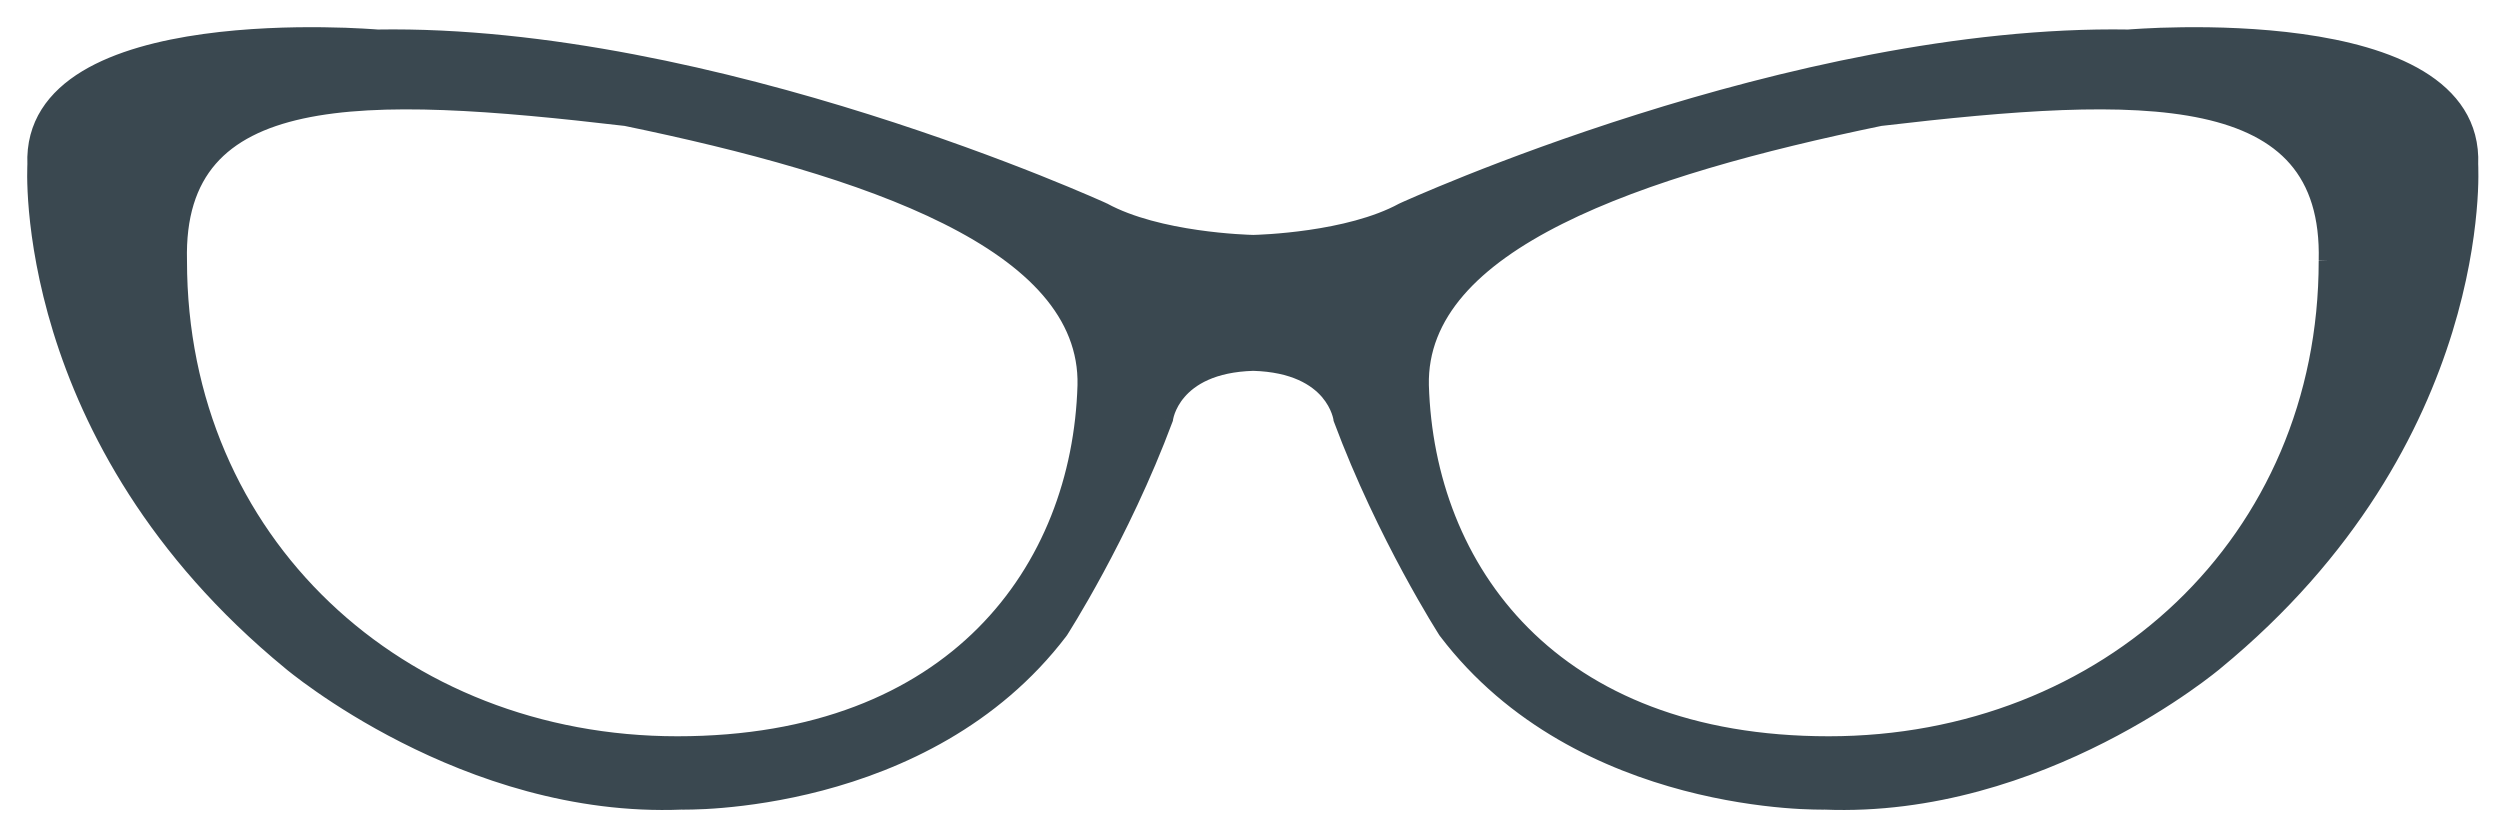
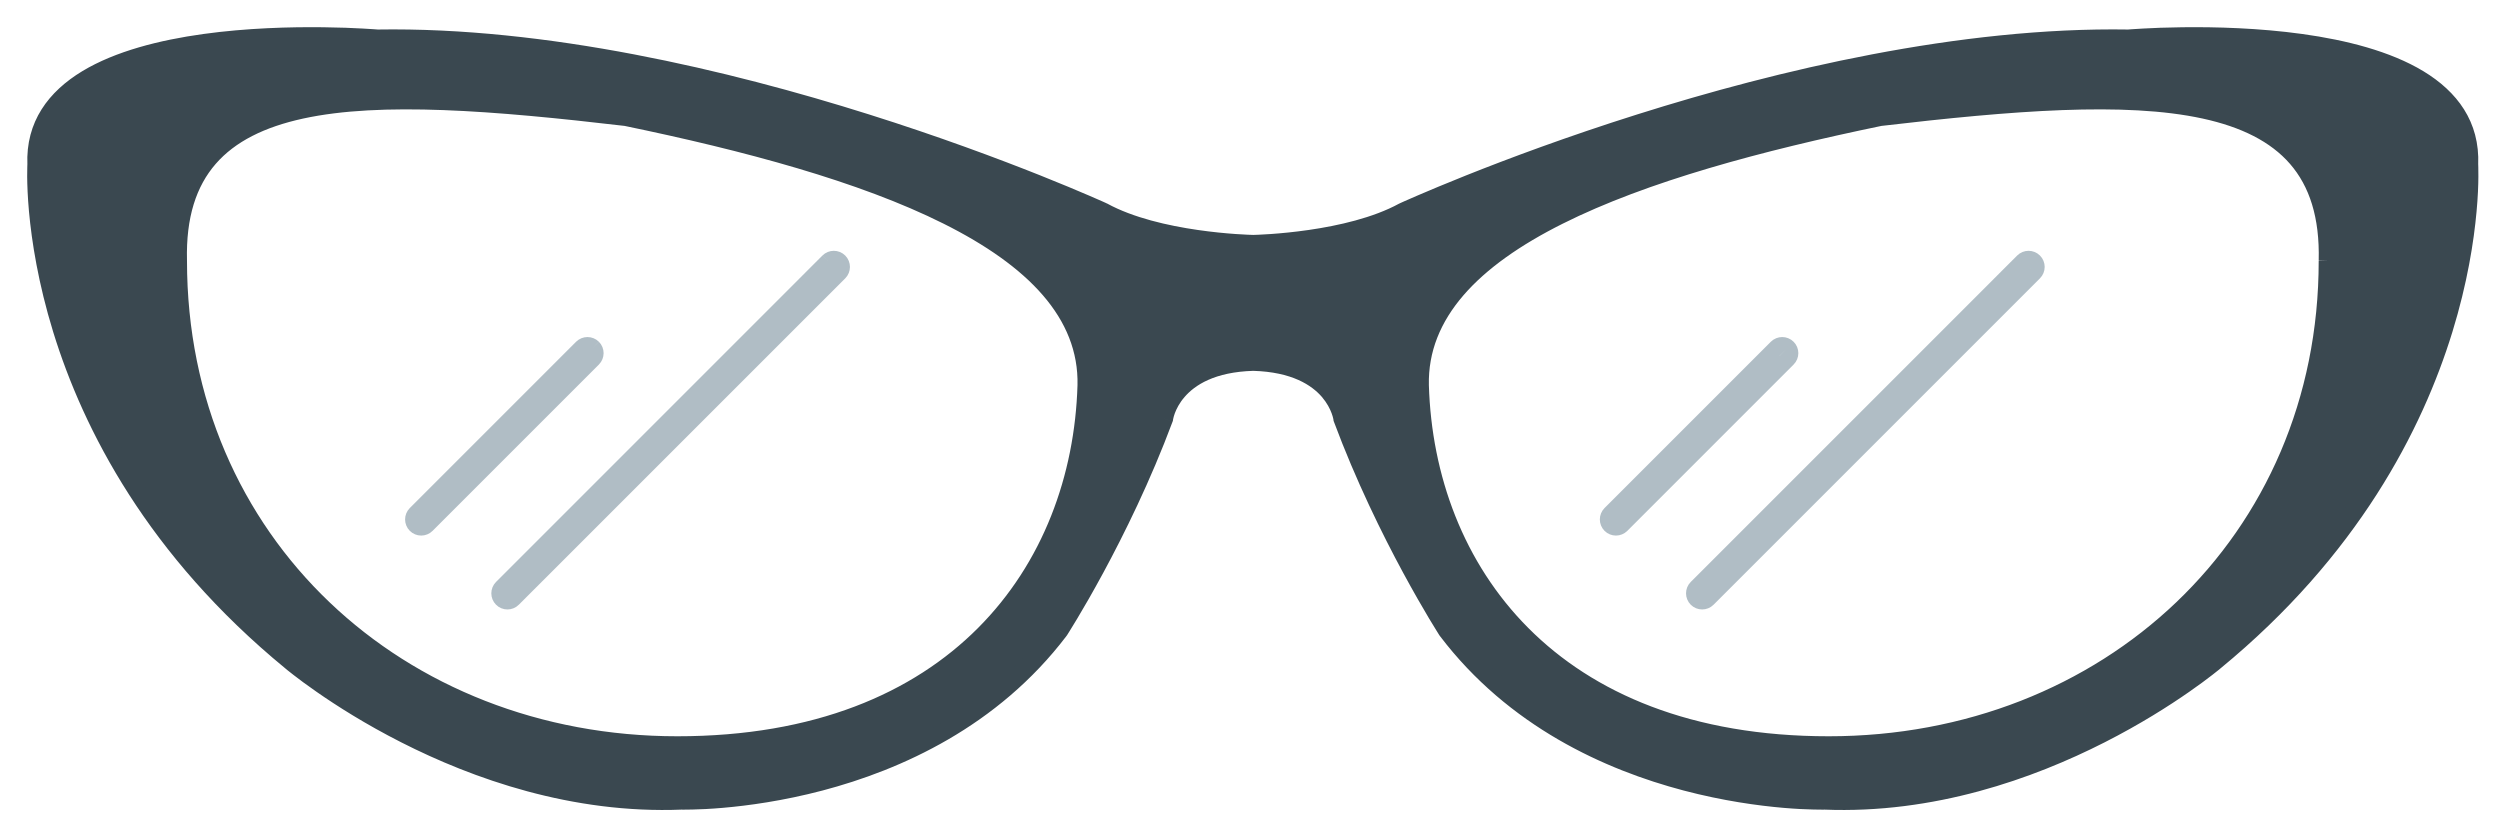
<svg xmlns="http://www.w3.org/2000/svg" width="69" height="23" viewBox="0 0 69 23" fill="none">
-   <path fill-rule="evenodd" clip-rule="evenodd" d="M64.246 7.201C64.246 14.978 58.151 20.571 50.473 20.571C42.794 20.571 39.338 15.725 39.188 10.635C39.097 6.642 45.267 4.6 51.882 3.229C59.17 2.375 64.376 2.223 64.246 7.201ZM29.989 10.635C29.839 15.725 26.38 20.571 18.695 20.571C11.011 20.571 4.911 14.978 4.911 7.201C4.781 2.223 9.991 2.375 17.285 3.229C23.905 4.6 30.08 6.642 29.989 10.635ZM68.148 4.539C68.329 0.232 58.749 1.065 58.749 1.065C49.48 0.912 38.736 5.84 38.736 5.84C37.224 6.665 34.754 6.73 34.59 6.734C34.426 6.73 31.955 6.665 30.441 5.84C30.441 5.84 19.689 0.912 10.413 1.065C10.413 1.065 0.825 0.232 1.006 4.539C1.006 4.539 0.534 12.098 8.033 18.255C8.033 18.255 12.852 22.339 18.816 22.095C18.816 22.095 25.532 22.278 29.236 17.401C29.236 17.401 30.923 14.787 32.128 11.553C32.128 11.553 32.311 10.05 34.59 9.985C36.867 10.05 37.051 11.553 37.051 11.553C38.255 14.787 39.94 17.401 39.94 17.401C43.641 22.278 50.352 22.095 50.352 22.095C56.311 22.339 61.126 18.255 61.126 18.255C68.619 12.098 68.148 4.539 68.148 4.539Z" fill="#3A4850" />
-   <path d="M39.188 10.635L38.938 10.641L38.938 10.643L39.188 10.635ZM51.882 3.229L51.853 2.981L51.842 2.982L51.831 2.984L51.882 3.229ZM4.911 7.201H5.161L5.161 7.195L4.911 7.201ZM17.285 3.229L17.335 2.984L17.325 2.982L17.314 2.981L17.285 3.229ZM58.749 1.065L58.745 1.315L58.757 1.315L58.77 1.314L58.749 1.065ZM38.736 5.84L38.632 5.613L38.624 5.616L38.616 5.62L38.736 5.84ZM34.59 6.734L34.585 6.984L34.596 6.984L34.59 6.734ZM30.441 5.84L30.561 5.62L30.553 5.616L30.545 5.613L30.441 5.84ZM10.413 1.065L10.391 1.314L10.404 1.315L10.417 1.315L10.413 1.065ZM1.006 4.539L1.255 4.555L1.256 4.542L1.256 4.529L1.006 4.539ZM8.033 18.255L8.195 18.064L8.192 18.062L8.033 18.255ZM18.816 22.095L18.822 21.845L18.814 21.845L18.805 21.845L18.816 22.095ZM29.236 17.401L29.435 17.553L29.441 17.545L29.446 17.537L29.236 17.401ZM32.128 11.553L32.362 11.64L32.372 11.613L32.376 11.583L32.128 11.553ZM34.59 9.985L34.597 9.735L34.59 9.735L34.583 9.735L34.59 9.985ZM37.051 11.553L36.803 11.583L36.806 11.612L36.816 11.64L37.051 11.553ZM39.94 17.401L39.73 17.537L39.735 17.545L39.741 17.553L39.94 17.401ZM50.352 22.095L50.362 21.845L50.354 21.845L50.346 21.845L50.352 22.095ZM61.126 18.255L60.967 18.062L60.964 18.064L61.126 18.255ZM63.996 7.201C63.996 14.829 58.024 20.321 50.473 20.321V20.821C58.278 20.821 64.496 15.127 64.496 7.201H63.996ZM50.473 20.321C46.689 20.321 43.972 19.129 42.184 17.335C40.393 15.54 39.511 13.12 39.437 10.628L38.938 10.643C39.014 13.241 39.936 15.789 41.83 17.688C43.727 19.591 46.579 20.821 50.473 20.821V20.321ZM39.437 10.63C39.396 8.788 40.792 7.344 43.132 6.173C45.459 5.007 48.628 4.159 51.933 3.474L51.831 2.984C48.52 3.67 45.297 4.529 42.908 5.726C40.532 6.916 38.889 8.49 38.938 10.641L39.437 10.63ZM51.911 3.477C55.564 3.049 58.645 2.805 60.793 3.272C61.861 3.505 62.669 3.907 63.205 4.524C63.737 5.137 64.027 5.995 63.996 7.195L64.496 7.208C64.529 5.919 64.218 4.928 63.583 4.196C62.951 3.469 62.027 3.029 60.899 2.784C58.655 2.296 55.488 2.555 51.853 2.981L51.911 3.477ZM29.739 10.628C29.666 13.12 28.783 15.54 26.991 17.335C25.201 19.129 22.482 20.321 18.695 20.321V20.821C22.592 20.821 25.446 19.591 27.344 17.689C29.24 15.789 30.162 13.241 30.239 10.643L29.739 10.628ZM18.695 20.321C11.138 20.321 5.161 14.829 5.161 7.201H4.661C4.661 15.127 10.884 20.821 18.695 20.821V20.321ZM5.161 7.195C5.13 5.995 5.42 5.138 5.953 4.524C6.489 3.907 7.298 3.505 8.367 3.272C10.517 2.805 13.6 3.049 17.256 3.477L17.314 2.981C13.676 2.555 10.507 2.296 8.261 2.784C7.132 3.029 6.207 3.469 5.575 4.196C4.94 4.928 4.627 5.919 4.661 7.208L5.161 7.195ZM17.234 3.474C20.541 4.159 23.713 5.007 26.042 6.173C28.383 7.344 29.781 8.788 29.739 10.63L30.239 10.641C30.288 8.49 28.644 6.916 26.266 5.725C23.875 4.529 20.649 3.67 17.335 2.984L17.234 3.474ZM68.398 4.55C68.448 3.357 67.812 2.526 66.885 1.965C65.969 1.411 64.749 1.106 63.55 0.939C62.347 0.772 61.142 0.741 60.24 0.752C59.788 0.757 59.411 0.773 59.146 0.788C59.014 0.795 58.91 0.802 58.838 0.807C58.802 0.81 58.775 0.812 58.756 0.813C58.747 0.814 58.74 0.815 58.735 0.815C58.732 0.815 58.73 0.815 58.729 0.816C58.728 0.816 58.728 0.816 58.728 0.816C58.727 0.816 58.727 0.816 58.727 0.816C58.727 0.816 58.727 0.816 58.749 1.065C58.77 1.314 58.77 1.314 58.77 1.314C58.77 1.314 58.77 1.314 58.77 1.314C58.771 1.314 58.771 1.314 58.772 1.314C58.773 1.314 58.774 1.314 58.776 1.313C58.781 1.313 58.787 1.312 58.796 1.312C58.813 1.31 58.84 1.308 58.874 1.306C58.943 1.301 59.044 1.294 59.174 1.287C59.432 1.273 59.802 1.257 60.246 1.252C61.134 1.241 62.312 1.272 63.481 1.434C64.656 1.598 65.797 1.892 66.626 2.393C67.445 2.888 67.938 3.568 67.898 4.529L68.398 4.55ZM58.753 0.815C54.078 0.738 49.045 1.941 45.191 3.157C43.262 3.765 41.623 4.379 40.467 4.84C39.889 5.071 39.431 5.264 39.117 5.399C38.96 5.466 38.839 5.52 38.757 5.556C38.716 5.574 38.685 5.588 38.664 5.598C38.654 5.603 38.646 5.606 38.64 5.609C38.638 5.61 38.636 5.611 38.634 5.612C38.633 5.612 38.633 5.612 38.633 5.612C38.632 5.612 38.632 5.612 38.632 5.612C38.632 5.613 38.632 5.613 38.736 5.84C38.84 6.067 38.84 6.067 38.84 6.067C38.84 6.067 38.84 6.067 38.841 6.067C38.841 6.067 38.841 6.067 38.842 6.066C38.843 6.066 38.845 6.065 38.847 6.064C38.852 6.061 38.86 6.058 38.87 6.053C38.89 6.044 38.921 6.031 38.961 6.013C39.041 5.977 39.16 5.925 39.315 5.858C39.625 5.724 40.078 5.533 40.652 5.305C41.8 4.847 43.426 4.238 45.342 3.634C49.177 2.424 54.15 1.239 58.745 1.315L58.753 0.815ZM38.616 5.62C37.9 6.011 36.94 6.229 36.121 6.347C35.308 6.465 34.661 6.482 34.585 6.484L34.596 6.984C34.683 6.982 35.352 6.964 36.193 6.842C37.028 6.721 38.06 6.493 38.856 6.059L38.616 5.62ZM34.596 6.484C34.519 6.482 33.871 6.465 33.058 6.347C32.238 6.229 31.278 6.011 30.561 5.62L30.322 6.059C31.118 6.493 32.15 6.721 32.986 6.842C33.828 6.964 34.498 6.982 34.585 6.984L34.596 6.484ZM30.441 5.84C30.545 5.613 30.545 5.613 30.545 5.612C30.545 5.612 30.545 5.612 30.545 5.612C30.544 5.612 30.544 5.612 30.543 5.612C30.542 5.611 30.54 5.61 30.537 5.609C30.531 5.606 30.523 5.603 30.513 5.598C30.492 5.588 30.461 5.574 30.42 5.556C30.338 5.52 30.217 5.466 30.06 5.399C29.746 5.264 29.288 5.071 28.709 4.84C27.551 4.379 25.912 3.765 23.981 3.157C20.123 1.941 15.086 0.738 10.409 0.815L10.417 1.315C15.015 1.239 19.992 2.424 23.83 3.634C25.747 4.238 27.375 4.847 28.524 5.305C29.098 5.533 29.552 5.724 29.862 5.858C30.017 5.925 30.136 5.977 30.216 6.013C30.256 6.031 30.287 6.044 30.307 6.054C30.317 6.058 30.325 6.062 30.33 6.064C30.332 6.065 30.334 6.066 30.335 6.066C30.336 6.067 30.336 6.067 30.337 6.067C30.337 6.067 30.337 6.067 30.337 6.067C30.337 6.067 30.337 6.067 30.441 5.84ZM10.413 1.065C10.434 0.816 10.434 0.816 10.434 0.816C10.434 0.816 10.434 0.816 10.434 0.816C10.433 0.816 10.433 0.816 10.432 0.816C10.431 0.815 10.429 0.815 10.427 0.815C10.422 0.815 10.414 0.814 10.405 0.813C10.386 0.812 10.359 0.81 10.323 0.807C10.252 0.802 10.147 0.795 10.015 0.788C9.75 0.773 9.373 0.757 8.92 0.752C8.017 0.741 6.811 0.772 5.607 0.939C4.408 1.106 3.187 1.411 2.27 1.965C1.343 2.526 0.706 3.357 0.756 4.55L1.256 4.529C1.215 3.568 1.709 2.888 2.529 2.393C3.359 1.892 4.501 1.598 5.676 1.434C6.846 1.272 8.025 1.241 8.914 1.252C9.358 1.257 9.729 1.273 9.987 1.287C10.117 1.294 10.218 1.301 10.287 1.306C10.322 1.308 10.348 1.31 10.365 1.312C10.374 1.312 10.381 1.313 10.385 1.313C10.387 1.314 10.389 1.314 10.39 1.314C10.39 1.314 10.391 1.314 10.391 1.314C10.391 1.314 10.391 1.314 10.391 1.314C10.391 1.314 10.391 1.314 10.413 1.065ZM1.006 4.539C0.756 4.524 0.756 4.524 0.756 4.524C0.756 4.524 0.756 4.524 0.756 4.525C0.756 4.525 0.756 4.526 0.756 4.526C0.756 4.527 0.756 4.529 0.756 4.531C0.756 4.536 0.755 4.542 0.755 4.55C0.754 4.566 0.753 4.589 0.753 4.619C0.751 4.678 0.749 4.766 0.75 4.878C0.752 5.103 0.763 5.429 0.8 5.839C0.875 6.659 1.053 7.813 1.468 9.162C2.3 11.861 4.082 15.334 7.875 18.448L8.192 18.062C4.486 15.019 2.753 11.634 1.946 9.015C1.542 7.704 1.37 6.584 1.298 5.794C1.263 5.399 1.252 5.087 1.25 4.874C1.249 4.768 1.251 4.687 1.252 4.633C1.253 4.606 1.254 4.586 1.255 4.573C1.255 4.566 1.255 4.561 1.255 4.558C1.255 4.557 1.255 4.556 1.255 4.555C1.255 4.555 1.255 4.555 1.255 4.555C1.255 4.555 1.255 4.555 1.255 4.555C1.255 4.555 1.255 4.555 1.006 4.539ZM8.033 18.255C7.872 18.446 7.872 18.446 7.872 18.446C7.872 18.446 7.872 18.446 7.872 18.446C7.872 18.446 7.873 18.446 7.873 18.447C7.874 18.447 7.875 18.448 7.876 18.449C7.879 18.452 7.883 18.455 7.888 18.459C7.898 18.467 7.912 18.479 7.931 18.495C7.969 18.526 8.026 18.571 8.099 18.627C8.245 18.741 8.46 18.902 8.737 19.094C9.289 19.479 10.088 19.988 11.075 20.489C13.047 21.491 15.786 22.469 18.826 22.345L18.805 21.845C15.882 21.965 13.23 21.023 11.301 20.044C10.338 19.554 9.56 19.058 9.022 18.684C8.754 18.497 8.546 18.341 8.405 18.232C8.335 18.178 8.282 18.135 8.247 18.107C8.229 18.092 8.216 18.081 8.207 18.074C8.203 18.071 8.2 18.068 8.198 18.066C8.197 18.065 8.196 18.065 8.195 18.064C8.195 18.064 8.195 18.064 8.195 18.064C8.195 18.064 8.195 18.064 8.195 18.064C8.195 18.064 8.195 18.064 8.033 18.255ZM18.816 22.095C18.809 22.345 18.809 22.345 18.809 22.345C18.809 22.345 18.809 22.345 18.809 22.345C18.81 22.345 18.81 22.345 18.811 22.345C18.812 22.345 18.813 22.345 18.815 22.345C18.819 22.345 18.824 22.345 18.831 22.346C18.845 22.346 18.865 22.346 18.891 22.346C18.943 22.346 19.02 22.346 19.117 22.343C19.313 22.339 19.595 22.327 19.944 22.297C20.643 22.237 21.613 22.105 22.7 21.819C24.873 21.247 27.537 20.051 29.435 17.553L29.037 17.25C27.231 19.628 24.685 20.779 22.573 21.335C21.519 21.613 20.578 21.74 19.901 21.798C19.563 21.828 19.292 21.839 19.105 21.844C19.012 21.846 18.941 21.846 18.893 21.846C18.869 21.846 18.851 21.846 18.839 21.846C18.833 21.846 18.829 21.845 18.826 21.845C18.825 21.845 18.823 21.845 18.823 21.845C18.823 21.845 18.822 21.845 18.822 21.845C18.822 21.845 18.822 21.845 18.822 21.845C18.822 21.845 18.822 21.845 18.816 22.095ZM29.236 17.401C29.446 17.537 29.447 17.537 29.447 17.537C29.447 17.537 29.447 17.537 29.447 17.537C29.447 17.537 29.447 17.537 29.447 17.536C29.447 17.536 29.448 17.535 29.448 17.535C29.449 17.533 29.45 17.531 29.452 17.529C29.455 17.523 29.46 17.515 29.467 17.505C29.48 17.485 29.499 17.454 29.523 17.415C29.573 17.336 29.644 17.22 29.733 17.071C29.912 16.773 30.162 16.341 30.45 15.809C31.026 14.744 31.754 13.271 32.362 11.64L31.893 11.466C31.296 13.068 30.579 14.52 30.01 15.571C29.726 16.096 29.48 16.521 29.304 16.814C29.216 16.96 29.147 17.074 29.099 17.151C29.075 17.189 29.057 17.218 29.044 17.237C29.038 17.247 29.034 17.254 29.031 17.259C29.029 17.262 29.028 17.263 29.027 17.264C29.027 17.265 29.027 17.265 29.026 17.266C29.026 17.266 29.026 17.266 29.026 17.266C29.026 17.266 29.026 17.266 29.026 17.266C29.026 17.266 29.026 17.266 29.236 17.401ZM32.128 11.553C32.376 11.583 32.376 11.583 32.376 11.584C32.376 11.584 32.376 11.584 32.376 11.584C32.376 11.584 32.376 11.584 32.376 11.584C32.376 11.585 32.376 11.585 32.376 11.585C32.376 11.585 32.376 11.585 32.376 11.585C32.376 11.584 32.376 11.582 32.377 11.578C32.378 11.572 32.38 11.56 32.384 11.544C32.391 11.512 32.404 11.464 32.426 11.404C32.471 11.285 32.551 11.122 32.694 10.957C32.973 10.633 33.518 10.266 34.597 10.235L34.583 9.735C33.383 9.769 32.698 10.186 32.315 10.63C32.127 10.848 32.019 11.065 31.958 11.23C31.927 11.312 31.908 11.382 31.896 11.432C31.891 11.457 31.887 11.478 31.884 11.493C31.883 11.501 31.882 11.507 31.881 11.512C31.881 11.515 31.88 11.517 31.88 11.518C31.88 11.519 31.88 11.52 31.88 11.521C31.88 11.521 31.88 11.521 31.88 11.522C31.88 11.522 31.88 11.522 31.88 11.522C31.88 11.522 31.88 11.523 32.128 11.553ZM34.583 10.235C35.661 10.266 36.206 10.633 36.485 10.956C36.627 11.122 36.708 11.285 36.752 11.404C36.774 11.464 36.788 11.512 36.795 11.544C36.798 11.56 36.801 11.572 36.802 11.578C36.802 11.582 36.803 11.584 36.803 11.585C36.803 11.585 36.803 11.585 36.803 11.585C36.803 11.585 36.803 11.585 36.803 11.584C36.803 11.584 36.803 11.584 36.803 11.584C36.803 11.584 36.803 11.584 36.803 11.584C36.803 11.583 36.803 11.583 37.051 11.553C37.299 11.523 37.299 11.522 37.299 11.522C37.299 11.522 37.299 11.522 37.299 11.522C37.299 11.521 37.299 11.521 37.299 11.521C37.299 11.52 37.299 11.519 37.298 11.518C37.298 11.517 37.298 11.515 37.298 11.512C37.297 11.507 37.296 11.501 37.294 11.493C37.292 11.478 37.288 11.457 37.282 11.432C37.27 11.382 37.252 11.312 37.221 11.23C37.16 11.065 37.052 10.848 36.864 10.63C36.481 10.186 35.797 9.769 34.597 9.735L34.583 10.235ZM36.816 11.64C37.424 13.271 38.151 14.744 38.727 15.809C39.015 16.341 39.265 16.772 39.443 17.071C39.532 17.22 39.604 17.336 39.653 17.415C39.677 17.454 39.697 17.485 39.709 17.505C39.716 17.515 39.721 17.523 39.724 17.529C39.726 17.531 39.727 17.533 39.728 17.535C39.729 17.535 39.729 17.536 39.729 17.536C39.729 17.536 39.73 17.537 39.73 17.537C39.73 17.537 39.73 17.537 39.73 17.537C39.73 17.537 39.73 17.537 39.94 17.401C40.15 17.266 40.15 17.266 40.15 17.266C40.15 17.266 40.15 17.266 40.15 17.266C40.15 17.266 40.15 17.266 40.15 17.266C40.15 17.265 40.149 17.265 40.149 17.265C40.148 17.263 40.147 17.262 40.146 17.259C40.142 17.254 40.138 17.247 40.132 17.238C40.12 17.218 40.101 17.189 40.077 17.151C40.03 17.074 39.96 16.96 39.872 16.814C39.697 16.521 39.451 16.096 39.167 15.571C38.598 14.52 37.882 13.069 37.285 11.466L36.816 11.64ZM39.741 17.553C41.637 20.051 44.299 21.247 46.471 21.819C47.557 22.105 48.527 22.237 49.224 22.297C49.574 22.327 49.855 22.339 50.051 22.343C50.148 22.346 50.225 22.346 50.277 22.346C50.303 22.346 50.323 22.346 50.337 22.346C50.344 22.345 50.349 22.345 50.353 22.345C50.355 22.345 50.356 22.345 50.357 22.345C50.358 22.345 50.358 22.345 50.358 22.345C50.359 22.345 50.359 22.345 50.359 22.345C50.359 22.345 50.359 22.345 50.352 22.095C50.346 21.845 50.346 21.845 50.346 21.845C50.346 21.845 50.346 21.845 50.346 21.845C50.346 21.845 50.345 21.845 50.345 21.845C50.344 21.845 50.343 21.845 50.342 21.845C50.339 21.845 50.335 21.846 50.329 21.846C50.317 21.846 50.299 21.846 50.275 21.846C50.227 21.846 50.156 21.846 50.063 21.844C49.877 21.839 49.605 21.828 49.267 21.798C48.591 21.74 47.651 21.613 46.598 21.335C44.488 20.779 41.944 19.628 40.139 17.25L39.741 17.553ZM50.342 22.345C53.38 22.469 56.117 21.491 58.087 20.489C59.073 19.988 59.871 19.479 60.423 19.094C60.7 18.902 60.914 18.741 61.061 18.627C61.134 18.571 61.19 18.526 61.228 18.495C61.247 18.479 61.262 18.467 61.272 18.459C61.277 18.455 61.281 18.451 61.283 18.449C61.285 18.448 61.286 18.447 61.286 18.447C61.287 18.446 61.287 18.446 61.287 18.446C61.287 18.446 61.288 18.446 61.288 18.446C61.288 18.446 61.288 18.445 61.126 18.255C60.964 18.064 60.964 18.064 60.964 18.064C60.964 18.064 60.964 18.064 60.964 18.064C60.964 18.064 60.964 18.064 60.964 18.064C60.964 18.065 60.963 18.066 60.962 18.066C60.96 18.068 60.957 18.071 60.952 18.074C60.944 18.081 60.93 18.092 60.913 18.107C60.877 18.135 60.824 18.178 60.754 18.232C60.614 18.341 60.406 18.497 60.138 18.684C59.601 19.058 58.822 19.555 57.86 20.044C55.933 21.023 53.284 21.965 50.362 21.845L50.342 22.345ZM61.285 18.448C65.075 15.334 66.855 11.861 67.686 9.162C68.101 7.813 68.279 6.659 68.353 5.839C68.391 5.429 68.402 5.103 68.403 4.878C68.404 4.766 68.403 4.678 68.401 4.619C68.4 4.589 68.4 4.566 68.399 4.55C68.398 4.542 68.398 4.536 68.398 4.531C68.398 4.529 68.398 4.527 68.398 4.526C68.397 4.526 68.397 4.525 68.397 4.525C68.397 4.524 68.397 4.524 68.397 4.524C68.397 4.524 68.397 4.524 68.148 4.539C67.898 4.555 67.898 4.555 67.898 4.555C67.898 4.555 67.898 4.555 67.898 4.555C67.898 4.555 67.898 4.555 67.898 4.555C67.898 4.556 67.898 4.557 67.899 4.558C67.899 4.561 67.899 4.566 67.899 4.573C67.9 4.586 67.901 4.606 67.901 4.633C67.903 4.687 67.904 4.768 67.904 4.874C67.902 5.087 67.891 5.399 67.856 5.794C67.784 6.584 67.612 7.704 67.208 9.015C66.401 11.634 64.671 15.019 60.967 18.062L61.285 18.448Z" fill="#3A4850" />
+   <g id="cat eye">
+     <g id="Fill 1">
+       <path fill-rule="evenodd" clip-rule="evenodd" d="M64.246 7.201C64.246 14.978 58.151 20.571 50.473 20.571C42.794 20.571 39.338 15.725 39.188 10.635C39.097 6.642 45.267 4.6 51.882 3.229C59.17 2.375 64.376 2.223 64.246 7.201M29.989 10.635C29.839 15.725 26.38 20.571 18.695 20.571C11.011 20.571 4.911 14.978 4.911 7.201C4.781 2.223 9.991 2.375 17.285 3.229C23.905 4.6 30.08 6.642 29.989 10.635M68.148 4.539C68.329 0.232 58.749 1.065 58.749 1.065C49.48 0.912 38.736 5.84 38.736 5.84C37.224 6.665 34.754 6.73 34.59 6.734C34.426 6.73 31.955 6.665 30.441 5.84C30.441 5.84 19.689 0.912 10.413 1.065C10.413 1.065 0.825 0.232 1.006 4.539C1.006 4.539 0.534 12.098 8.033 18.255C8.033 18.255 12.852 22.339 18.816 22.095C18.816 22.095 25.532 22.278 29.236 17.401C29.236 17.401 30.923 14.787 32.128 11.553C32.128 11.553 32.311 10.05 34.59 9.985C36.867 10.05 37.051 11.553 37.051 11.553C38.255 14.787 39.94 17.401 39.94 17.401C43.641 22.278 50.352 22.095 50.352 22.095C56.311 22.339 61.126 18.255 61.126 18.255C68.619 12.098 68.148 4.539 68.148 4.539" fill="#3A4850" />
+       <path d="M39.188 10.635L38.938 10.641L38.938 10.643L39.188 10.635ZM51.882 3.229L51.853 2.981L51.842 2.982L51.831 2.984L51.882 3.229ZM4.911 7.201H5.161L5.161 7.195L4.911 7.201ZM17.285 3.229L17.335 2.984L17.325 2.982L17.314 2.981L17.285 3.229ZM58.749 1.065L58.745 1.315L58.757 1.315L58.77 1.314L58.749 1.065ZM38.736 5.84L38.632 5.613L38.624 5.616L38.616 5.62L38.736 5.84ZM34.59 6.734L34.585 6.984L34.596 6.984L34.59 6.734ZM30.441 5.84L30.561 5.62L30.553 5.616L30.545 5.613L30.441 5.84ZM10.413 1.065L10.391 1.314L10.404 1.315L10.417 1.315L10.413 1.065ZM1.006 4.539L1.255 4.555L1.256 4.542L1.256 4.529L1.006 4.539ZM8.033 18.255L8.195 18.064L8.192 18.062L8.033 18.255ZM18.816 22.095L18.822 21.845L18.814 21.845L18.805 21.845L18.816 22.095ZM29.236 17.401L29.435 17.553L29.441 17.545L29.446 17.537L29.236 17.401ZM32.128 11.553L32.362 11.64L32.372 11.613L32.376 11.583L32.128 11.553ZM34.59 9.985L34.597 9.735L34.59 9.735L34.583 9.735L34.59 9.985ZM37.051 11.553L36.803 11.583L36.806 11.612L36.816 11.64L37.051 11.553ZM39.94 17.401L39.73 17.537L39.735 17.545L39.741 17.553L39.94 17.401ZM50.352 22.095L50.362 21.845L50.354 21.845L50.346 21.845L50.352 22.095ZM61.126 18.255L60.967 18.062L60.964 18.064L61.126 18.255ZM63.996 7.201C63.996 14.829 58.024 20.321 50.473 20.321V20.821C58.278 20.821 64.496 15.127 64.496 7.201H63.996ZM50.473 20.321C46.689 20.321 43.972 19.129 42.184 17.335C40.393 15.54 39.511 13.12 39.437 10.628L38.938 10.643C39.014 13.241 39.936 15.789 41.83 17.688C43.727 19.591 46.579 20.821 50.473 20.821V20.321ZM39.437 10.63C39.396 8.788 40.792 7.344 43.132 6.173C45.459 5.007 48.628 4.159 51.933 3.474L51.831 2.984C48.52 3.67 45.297 4.529 42.908 5.726C40.532 6.916 38.889 8.49 38.938 10.641L39.437 10.63ZM51.911 3.477C55.564 3.049 58.645 2.805 60.793 3.272C61.861 3.505 62.669 3.907 63.205 4.524C63.737 5.137 64.027 5.995 63.996 7.195L64.496 7.208C64.529 5.919 64.218 4.928 63.583 4.196C62.951 3.469 62.027 3.029 60.899 2.784C58.655 2.296 55.488 2.555 51.853 2.981L51.911 3.477ZM29.739 10.628C29.666 13.12 28.783 15.54 26.991 17.335C25.201 19.129 22.482 20.321 18.695 20.321V20.821C22.592 20.821 25.446 19.591 27.344 17.689C29.24 15.789 30.162 13.241 30.239 10.643L29.739 10.628ZM18.695 20.321C11.138 20.321 5.161 14.829 5.161 7.201H4.661C4.661 15.127 10.884 20.821 18.695 20.821V20.321ZM5.161 7.195C5.13 5.995 5.42 5.138 5.953 4.524C6.489 3.907 7.298 3.505 8.367 3.272C10.517 2.805 13.6 3.049 17.256 3.477L17.314 2.981C13.676 2.555 10.507 2.296 8.261 2.784C7.132 3.029 6.207 3.469 5.575 4.196C4.94 4.928 4.627 5.919 4.661 7.208L5.161 7.195ZM17.234 3.474C20.541 4.159 23.713 5.007 26.042 6.173C28.383 7.344 29.781 8.788 29.739 10.63L30.239 10.641C30.288 8.49 28.644 6.916 26.266 5.725C23.875 4.529 20.649 3.67 17.335 2.984L17.234 3.474ZM68.398 4.55C68.448 3.357 67.812 2.526 66.885 1.965C65.969 1.411 64.749 1.106 63.55 0.939C62.347 0.772 61.142 0.741 60.24 0.752C59.788 0.757 59.411 0.773 59.146 0.788C59.014 0.795 58.91 0.802 58.838 0.807C58.802 0.81 58.775 0.812 58.756 0.813C58.747 0.814 58.74 0.815 58.735 0.815C58.732 0.815 58.73 0.815 58.729 0.816C58.728 0.816 58.728 0.816 58.728 0.816C58.727 0.816 58.727 0.816 58.727 0.816C58.727 0.816 58.727 0.816 58.749 1.065C58.77 1.314 58.77 1.314 58.77 1.314C58.77 1.314 58.77 1.314 58.77 1.314C58.771 1.314 58.771 1.314 58.772 1.314C58.773 1.314 58.774 1.314 58.776 1.313C58.781 1.313 58.787 1.312 58.796 1.312C58.813 1.31 58.84 1.308 58.874 1.306C58.943 1.301 59.044 1.294 59.174 1.287C59.432 1.273 59.802 1.257 60.246 1.252C61.134 1.241 62.312 1.272 63.481 1.434C64.656 1.598 65.797 1.892 66.626 2.393C67.445 2.888 67.938 3.568 67.898 4.529L68.398 4.55ZM58.753 0.815C54.078 0.738 49.045 1.941 45.191 3.157C43.262 3.765 41.623 4.379 40.467 4.84C39.889 5.071 39.431 5.264 39.117 5.399C38.96 5.466 38.839 5.52 38.757 5.556C38.716 5.574 38.685 5.588 38.664 5.598C38.654 5.603 38.646 5.606 38.64 5.609C38.638 5.61 38.636 5.611 38.634 5.612C38.633 5.612 38.633 5.612 38.633 5.612C38.632 5.612 38.632 5.612 38.632 5.612C38.632 5.613 38.632 5.613 38.736 5.84C38.84 6.067 38.84 6.067 38.84 6.067C38.84 6.067 38.84 6.067 38.841 6.067C38.841 6.067 38.841 6.067 38.842 6.066C38.843 6.066 38.845 6.065 38.847 6.064C38.852 6.061 38.86 6.058 38.87 6.053C38.89 6.044 38.921 6.031 38.961 6.013C39.041 5.977 39.16 5.925 39.315 5.858C39.625 5.724 40.078 5.533 40.652 5.305C41.8 4.847 43.426 4.238 45.342 3.634C49.177 2.424 54.15 1.239 58.745 1.315L58.753 0.815ZM38.616 5.62C37.9 6.011 36.94 6.229 36.121 6.347C35.308 6.465 34.661 6.482 34.585 6.484L34.596 6.984C34.683 6.982 35.352 6.964 36.193 6.842C37.028 6.721 38.06 6.493 38.856 6.059L38.616 5.62ZM34.596 6.484C34.519 6.482 33.871 6.465 33.058 6.347C32.238 6.229 31.278 6.011 30.561 5.62L30.322 6.059C31.118 6.493 32.15 6.721 32.986 6.842C33.828 6.964 34.498 6.982 34.585 6.984L34.596 6.484ZM30.441 5.84C30.545 5.613 30.545 5.613 30.545 5.612C30.545 5.612 30.545 5.612 30.545 5.612C30.544 5.612 30.544 5.612 30.543 5.612C30.542 5.611 30.54 5.61 30.537 5.609C30.531 5.606 30.523 5.603 30.513 5.598C30.492 5.588 30.461 5.574 30.42 5.556C30.338 5.52 30.217 5.466 30.06 5.399C29.746 5.264 29.288 5.071 28.709 4.84C27.551 4.379 25.912 3.765 23.981 3.157C20.123 1.941 15.086 0.738 10.409 0.815L10.417 1.315C15.015 1.239 19.992 2.424 23.83 3.634C25.747 4.238 27.375 4.847 28.524 5.305C29.098 5.533 29.552 5.724 29.862 5.858C30.017 5.925 30.136 5.977 30.216 6.013C30.256 6.031 30.287 6.044 30.307 6.054C30.317 6.058 30.325 6.062 30.33 6.064C30.332 6.065 30.334 6.066 30.335 6.066C30.336 6.067 30.336 6.067 30.337 6.067C30.337 6.067 30.337 6.067 30.337 6.067C30.337 6.067 30.337 6.067 30.441 5.84ZM10.413 1.065C10.434 0.816 10.434 0.816 10.434 0.816C10.434 0.816 10.434 0.816 10.434 0.816C10.433 0.816 10.433 0.816 10.432 0.816C10.431 0.815 10.429 0.815 10.427 0.815C10.422 0.815 10.414 0.814 10.405 0.813C10.386 0.812 10.359 0.81 10.323 0.807C10.252 0.802 10.147 0.795 10.015 0.788C9.75 0.773 9.373 0.757 8.92 0.752C8.017 0.741 6.811 0.772 5.607 0.939C4.408 1.106 3.187 1.411 2.27 1.965C1.343 2.526 0.706 3.357 0.756 4.55L1.256 4.529C1.215 3.568 1.709 2.888 2.529 2.393C3.359 1.892 4.501 1.598 5.676 1.434C6.846 1.272 8.025 1.241 8.914 1.252C9.358 1.257 9.729 1.273 9.987 1.287C10.117 1.294 10.218 1.301 10.287 1.306C10.322 1.308 10.348 1.31 10.365 1.312C10.374 1.312 10.381 1.313 10.385 1.313C10.387 1.314 10.389 1.314 10.39 1.314C10.39 1.314 10.391 1.314 10.391 1.314C10.391 1.314 10.391 1.314 10.391 1.314C10.391 1.314 10.391 1.314 10.413 1.065ZM1.006 4.539C0.756 4.524 0.756 4.524 0.756 4.524C0.756 4.524 0.756 4.524 0.756 4.525C0.756 4.525 0.756 4.526 0.756 4.526C0.756 4.527 0.756 4.529 0.756 4.531C0.756 4.536 0.755 4.542 0.755 4.55C0.754 4.566 0.753 4.589 0.753 4.619C0.751 4.678 0.749 4.766 0.75 4.878C0.752 5.103 0.763 5.429 0.8 5.839C0.875 6.659 1.053 7.813 1.468 9.162C2.3 11.861 4.082 15.334 7.875 18.448L8.192 18.062C4.486 15.019 2.753 11.634 1.946 9.015C1.542 7.704 1.37 6.584 1.298 5.794C1.263 5.399 1.252 5.087 1.25 4.874C1.249 4.768 1.251 4.687 1.252 4.633C1.253 4.606 1.254 4.586 1.255 4.573C1.255 4.566 1.255 4.561 1.255 4.558C1.255 4.557 1.255 4.556 1.255 4.555C1.255 4.555 1.255 4.555 1.255 4.555C1.255 4.555 1.255 4.555 1.255 4.555C1.255 4.555 1.255 4.555 1.006 4.539ZM8.033 18.255C7.872 18.446 7.872 18.446 7.872 18.446C7.872 18.446 7.872 18.446 7.872 18.446C7.872 18.446 7.873 18.446 7.873 18.447C7.874 18.447 7.875 18.448 7.876 18.449C7.879 18.452 7.883 18.455 7.888 18.459C7.898 18.467 7.912 18.479 7.931 18.495C7.969 18.526 8.026 18.571 8.099 18.627C8.245 18.741 8.46 18.902 8.737 19.094C9.289 19.479 10.088 19.988 11.075 20.489C13.047 21.491 15.786 22.469 18.826 22.345L18.805 21.845C15.882 21.965 13.23 21.023 11.301 20.044C10.338 19.554 9.56 19.058 9.022 18.684C8.754 18.497 8.546 18.341 8.405 18.232C8.335 18.178 8.282 18.135 8.247 18.107C8.229 18.092 8.216 18.081 8.207 18.074C8.203 18.071 8.2 18.068 8.198 18.066C8.197 18.065 8.196 18.065 8.195 18.064C8.195 18.064 8.195 18.064 8.195 18.064C8.195 18.064 8.195 18.064 8.195 18.064C8.195 18.064 8.195 18.064 8.033 18.255ZM18.816 22.095C18.809 22.345 18.809 22.345 18.809 22.345C18.809 22.345 18.809 22.345 18.809 22.345C18.81 22.345 18.81 22.345 18.811 22.345C18.812 22.345 18.813 22.345 18.815 22.345C18.819 22.345 18.824 22.345 18.831 22.346C18.845 22.346 18.865 22.346 18.891 22.346C18.943 22.346 19.02 22.346 19.117 22.343C19.313 22.339 19.595 22.327 19.944 22.297C20.643 22.237 21.613 22.105 22.7 21.819C24.873 21.247 27.537 20.051 29.435 17.553L29.037 17.25C27.231 19.628 24.685 20.779 22.573 21.335C21.519 21.613 20.578 21.74 19.901 21.798C19.563 21.828 19.292 21.839 19.105 21.844C19.012 21.846 18.941 21.846 18.893 21.846C18.869 21.846 18.851 21.846 18.839 21.846C18.833 21.846 18.829 21.845 18.826 21.845C18.825 21.845 18.823 21.845 18.823 21.845C18.823 21.845 18.822 21.845 18.822 21.845C18.822 21.845 18.822 21.845 18.822 21.845C18.822 21.845 18.822 21.845 18.816 22.095ZM29.236 17.401C29.446 17.537 29.447 17.537 29.447 17.537C29.447 17.537 29.447 17.537 29.447 17.537C29.447 17.537 29.447 17.537 29.447 17.536C29.447 17.536 29.448 17.535 29.448 17.535C29.449 17.533 29.45 17.531 29.452 17.529C29.455 17.523 29.46 17.515 29.467 17.505C29.48 17.485 29.499 17.454 29.523 17.415C29.573 17.336 29.644 17.22 29.733 17.071C29.912 16.773 30.162 16.341 30.45 15.809C31.026 14.744 31.754 13.271 32.362 11.64L31.893 11.466C31.296 13.068 30.579 14.52 30.01 15.571C29.726 16.096 29.48 16.521 29.304 16.814C29.216 16.96 29.147 17.074 29.099 17.151C29.075 17.189 29.057 17.218 29.044 17.237C29.038 17.247 29.034 17.254 29.031 17.259C29.029 17.262 29.028 17.263 29.027 17.264C29.027 17.265 29.027 17.265 29.026 17.266C29.026 17.266 29.026 17.266 29.026 17.266C29.026 17.266 29.026 17.266 29.026 17.266C29.026 17.266 29.026 17.266 29.236 17.401ZM32.128 11.553C32.376 11.583 32.376 11.583 32.376 11.584C32.376 11.584 32.376 11.584 32.376 11.584C32.376 11.584 32.376 11.584 32.376 11.584C32.376 11.585 32.376 11.585 32.376 11.585C32.376 11.585 32.376 11.585 32.376 11.585C32.376 11.584 32.376 11.582 32.377 11.578C32.378 11.572 32.38 11.56 32.384 11.544C32.391 11.512 32.404 11.464 32.426 11.404C32.471 11.285 32.551 11.122 32.694 10.957C32.973 10.633 33.518 10.266 34.597 10.235L34.583 9.735C33.383 9.769 32.698 10.186 32.315 10.63C32.127 10.848 32.019 11.065 31.958 11.23C31.927 11.312 31.908 11.382 31.896 11.432C31.891 11.457 31.887 11.478 31.884 11.493C31.883 11.501 31.882 11.507 31.881 11.512C31.881 11.515 31.88 11.517 31.88 11.518C31.88 11.519 31.88 11.52 31.88 11.521C31.88 11.521 31.88 11.521 31.88 11.522C31.88 11.522 31.88 11.522 31.88 11.522C31.88 11.522 31.88 11.523 32.128 11.553ZM34.583 10.235C35.661 10.266 36.206 10.633 36.485 10.956C36.627 11.122 36.708 11.285 36.752 11.404C36.774 11.464 36.788 11.512 36.795 11.544C36.798 11.56 36.801 11.572 36.802 11.578C36.802 11.582 36.803 11.584 36.803 11.585C36.803 11.585 36.803 11.585 36.803 11.585C36.803 11.585 36.803 11.585 36.803 11.584C36.803 11.584 36.803 11.584 36.803 11.584C36.803 11.584 36.803 11.584 36.803 11.584C36.803 11.583 36.803 11.583 37.051 11.553C37.299 11.523 37.299 11.522 37.299 11.522C37.299 11.522 37.299 11.522 37.299 11.522C37.299 11.521 37.299 11.521 37.299 11.521C37.299 11.52 37.299 11.519 37.298 11.518C37.298 11.517 37.298 11.515 37.298 11.512C37.297 11.507 37.296 11.501 37.294 11.493C37.292 11.478 37.288 11.457 37.282 11.432C37.27 11.382 37.252 11.312 37.221 11.23C37.16 11.065 37.052 10.848 36.864 10.63C36.481 10.186 35.797 9.769 34.597 9.735L34.583 10.235ZM36.816 11.64C37.424 13.271 38.151 14.744 38.727 15.809C39.015 16.341 39.265 16.772 39.443 17.071C39.532 17.22 39.604 17.336 39.653 17.415C39.677 17.454 39.697 17.485 39.709 17.505C39.716 17.515 39.721 17.523 39.724 17.529C39.726 17.531 39.727 17.533 39.728 17.535C39.729 17.535 39.729 17.536 39.729 17.536C39.729 17.536 39.73 17.537 39.73 17.537C39.73 17.537 39.73 17.537 39.73 17.537C39.73 17.537 39.73 17.537 39.94 17.401C40.15 17.266 40.15 17.266 40.15 17.266C40.15 17.266 40.15 17.266 40.15 17.266C40.15 17.266 40.15 17.266 40.15 17.266C40.15 17.265 40.149 17.265 40.149 17.265C40.148 17.263 40.147 17.262 40.146 17.259C40.142 17.254 40.138 17.247 40.132 17.238C40.12 17.218 40.101 17.189 40.077 17.151C40.03 17.074 39.96 16.96 39.872 16.814C39.697 16.521 39.451 16.096 39.167 15.571C38.598 14.52 37.882 13.069 37.285 11.466L36.816 11.64ZM39.741 17.553C41.637 20.051 44.299 21.247 46.471 21.819C47.557 22.105 48.527 22.237 49.224 22.297C49.574 22.327 49.855 22.339 50.051 22.343C50.148 22.346 50.225 22.346 50.277 22.346C50.303 22.346 50.323 22.346 50.337 22.346C50.344 22.345 50.349 22.345 50.353 22.345C50.355 22.345 50.356 22.345 50.357 22.345C50.358 22.345 50.358 22.345 50.358 22.345C50.359 22.345 50.359 22.345 50.359 22.345C50.359 22.345 50.359 22.345 50.352 22.095C50.346 21.845 50.346 21.845 50.346 21.845C50.346 21.845 50.346 21.845 50.346 21.845C50.346 21.845 50.345 21.845 50.345 21.845C50.344 21.845 50.343 21.845 50.342 21.845C50.339 21.845 50.335 21.846 50.329 21.846C50.317 21.846 50.299 21.846 50.275 21.846C50.227 21.846 50.156 21.846 50.063 21.844C49.877 21.839 49.605 21.828 49.267 21.798C48.591 21.74 47.651 21.613 46.598 21.335C44.488 20.779 41.944 19.628 40.139 17.25L39.741 17.553ZM50.342 22.345C53.38 22.469 56.117 21.491 58.087 20.489C59.073 19.988 59.871 19.479 60.423 19.094C60.7 18.902 60.914 18.741 61.061 18.627C61.134 18.571 61.19 18.526 61.228 18.495C61.247 18.479 61.262 18.467 61.272 18.459C61.277 18.455 61.281 18.451 61.283 18.449C61.285 18.448 61.286 18.447 61.286 18.447C61.287 18.446 61.287 18.446 61.287 18.446C61.287 18.446 61.288 18.446 61.288 18.446C61.288 18.446 61.288 18.445 61.126 18.255C60.964 18.064 60.964 18.064 60.964 18.064C60.964 18.064 60.964 18.064 60.964 18.064C60.964 18.064 60.964 18.064 60.964 18.064C60.964 18.065 60.963 18.066 60.962 18.066C60.96 18.068 60.957 18.071 60.952 18.074C60.944 18.081 60.93 18.092 60.913 18.107C60.877 18.135 60.824 18.178 60.754 18.232C60.614 18.341 60.406 18.497 60.138 18.684C59.601 19.058 58.822 19.555 57.86 20.044C55.933 21.023 53.284 21.965 50.362 21.845L50.342 22.345ZM61.285 18.448C65.075 15.334 66.855 11.861 67.686 9.162C68.101 7.813 68.279 6.659 68.353 5.839C68.391 5.429 68.402 5.103 68.403 4.878C68.404 4.766 68.403 4.678 68.401 4.619C68.4 4.589 68.4 4.566 68.399 4.55C68.398 4.542 68.398 4.536 68.398 4.531C68.398 4.529 68.398 4.527 68.398 4.526C68.397 4.526 68.397 4.525 68.397 4.525C68.397 4.524 68.397 4.524 68.397 4.524C68.397 4.524 68.397 4.524 68.148 4.539C67.898 4.555 67.898 4.555 67.898 4.555C67.898 4.555 67.898 4.555 67.898 4.555C67.898 4.555 67.898 4.555 67.898 4.555C67.898 4.556 67.898 4.557 67.899 4.558C67.899 4.561 67.899 4.566 67.899 4.573C67.9 4.586 67.901 4.606 67.901 4.633C67.903 4.687 67.904 4.768 67.904 4.874C67.902 5.087 67.891 5.399 67.856 5.794C67.784 6.584 67.612 7.704 67.208 9.015C66.401 11.634 64.671 15.019 60.967 18.062L61.285 18.448Z" fill="#3A4850" />
+     </g>
+     <g id="Group">
+       <path id="Fill 8" d="M16.335 9.627C16.268 9.561 16.161 9.561 16.094 9.627L11.505 14.216C11.439 14.283 11.439 14.39 11.505 14.457C11.539 14.49 11.582 14.507 11.625 14.507C11.669 14.507 11.712 14.49 11.745 14.457L16.335 9.867C16.401 9.801 16.401 9.693 16.335 9.627" stroke="#B0BDC5" stroke-width="0.55" />
+       <path id="Fill 10" d="M22.893 7.247L13.885 16.256C13.819 16.322 13.819 16.43 13.885 16.496C13.918 16.53 13.962 16.546 14.005 16.546C14.048 16.546 14.092 16.53 14.125 16.496L23.134 7.488C23.2 7.421 23.2 7.314 23.134 7.247C23.067 7.181 22.96 7.181 22.893 7.247" stroke="#B0BDC5" stroke-width="0.55" />
+       <path id="Fill 12" d="M49.309 9.627C49.243 9.561 49.136 9.561 49.069 9.627L44.48 14.216C44.414 14.283 44.414 14.39 44.48 14.457C44.513 14.49 44.557 14.507 44.6 14.507C44.643 14.507 44.687 14.49 44.72 14.457L49.309 9.867C49.376 9.801 49.376 9.693 49.309 9.627" stroke="#B0BDC5" stroke-width="0.55" />
+       <path id="Fill 14" d="M55.868 7.247L46.859 16.256C46.793 16.322 46.793 16.43 46.859 16.496C46.893 16.53 46.936 16.546 46.98 16.546C47.023 16.546 47.067 16.53 47.1 16.496L56.108 7.488C56.175 7.421 56.175 7.314 56.108 7.247C56.042 7.181 55.934 7.181 55.868 7.247" stroke="#B0BDC5" stroke-width="0.55" />
+     </g>
+   </g>
</svg>
